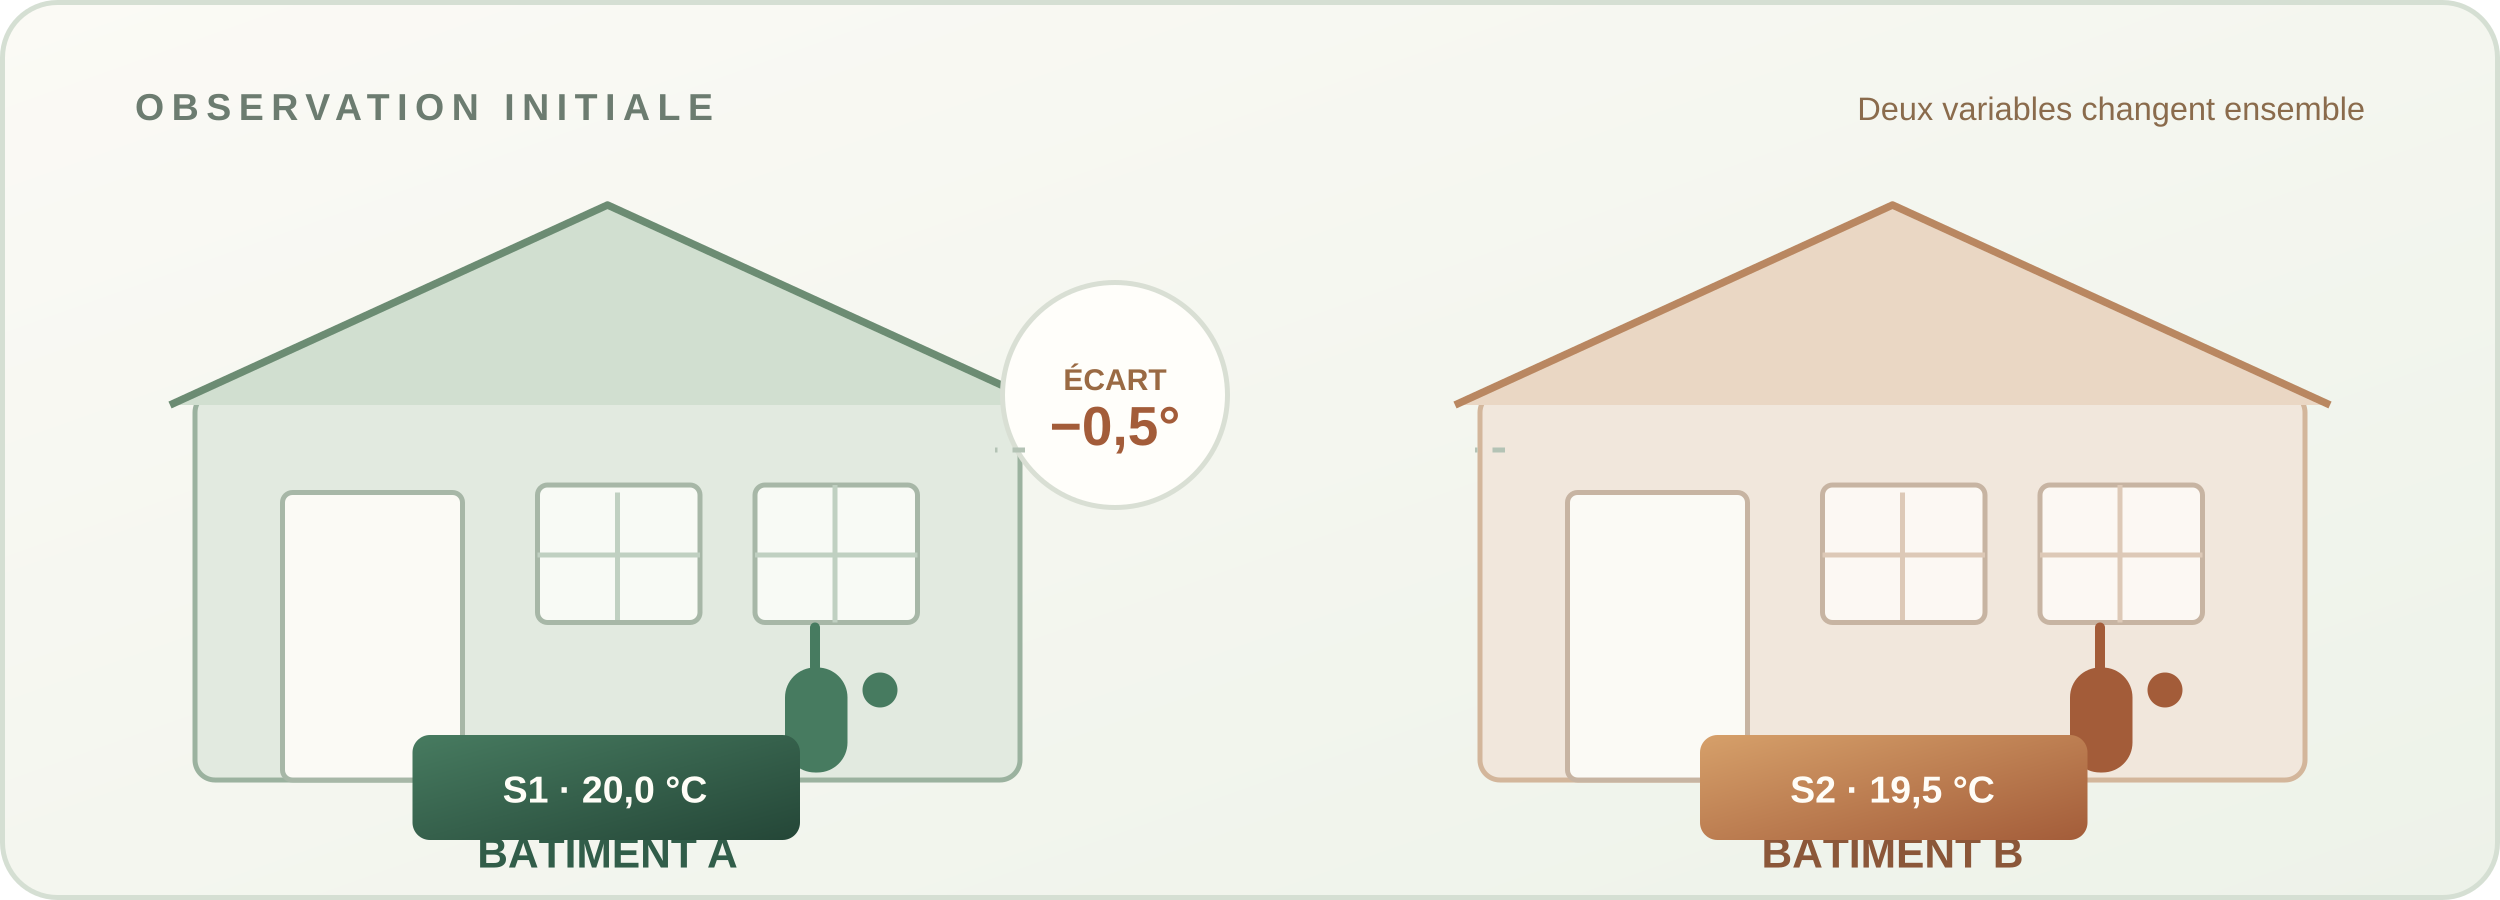
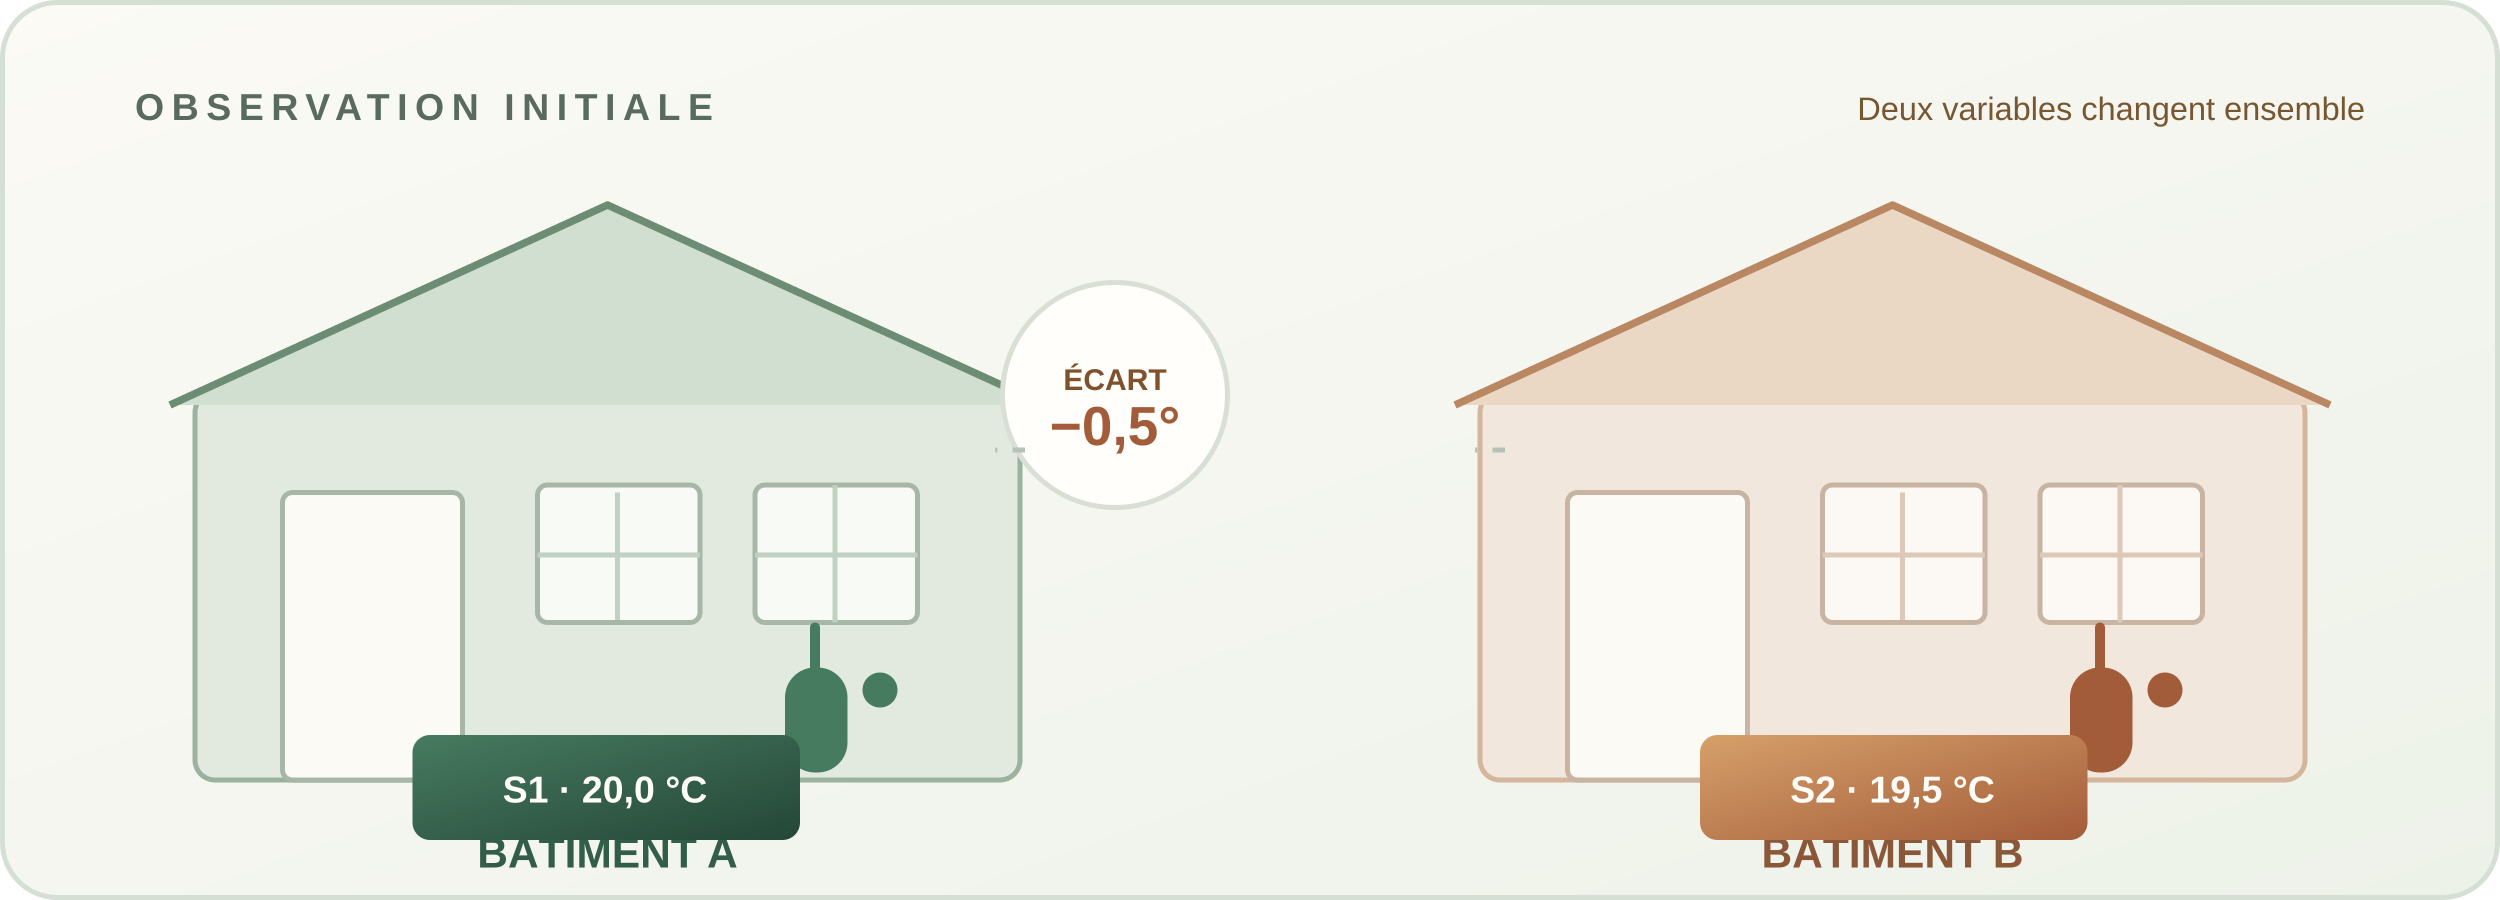
<svg xmlns="http://www.w3.org/2000/svg" viewBox="0 0 1000 360" role="img" aria-labelledby="scene-title scene-desc">
  <defs>
    <linearGradient id="paper" x1="0" y1="0" x2="1" y2="1">
      <stop stop-color="#fbfaf5" />
      <stop offset="1" stop-color="#edf2e9" />
    </linearGradient>
    <linearGradient id="green" x1="0" y1="0" x2="1" y2="1">
      <stop stop-color="#477b60" />
      <stop offset="1" stop-color="#244637" />
    </linearGradient>
    <linearGradient id="amber" x1="0" y1="0" x2="1" y2="1">
      <stop stop-color="#d6a06a" />
      <stop offset="1" stop-color="#a35c39" />
    </linearGradient>
  </defs>
  <rect x="1" y="1" width="998" height="358" rx="22" fill="url(#paper)" stroke="#d5dfd3" stroke-width="2" />
  <g font-family="Arial,sans-serif">
-     <text x="54" y="48" fill="#6c7c70" font-size="15" font-weight="700" letter-spacing="3">OBSERVATION INITIALE</text>
-     <text x="946" y="48" fill="#8a6b4c" font-size="13" text-anchor="end">Deux variables changent ensemble</text>
+     <text x="54" y="48" fill="#596b5e" font-size="15" font-weight="700" letter-spacing="3">OBSERVATION INITIALE</text>
+     <text x="946" y="48" fill="#785630" font-size="13" text-anchor="end">Deux variables changent ensemble</text>
    <g transform="translate(78 82)">
      <rect x="0" y="75" width="330" height="155" rx="8" fill="#e2eae0" stroke="#9bb29f" stroke-width="2" />
      <path d="M-10 80 L165 0 L340 80" fill="#d1dfd0" stroke="#6c8c73" stroke-width="3" stroke-linejoin="round" />
      <rect x="35" y="115" width="72" height="115" rx="4" fill="#fbfaf5" stroke="#a7b7a7" stroke-width="2" />
      <rect x="137" y="112" width="65" height="55" rx="4" fill="#f8faf5" stroke="#a7b7a7" stroke-width="2" />
      <rect x="224" y="112" width="65" height="55" rx="4" fill="#f8faf5" stroke="#a7b7a7" stroke-width="2" />
      <path d="M169 115 V166 M137 140 H202 M256 112 V167 M224 140 H289" stroke="#c0d0c1" stroke-width="2" />
      <circle cx="274" cy="194" r="7" fill="#477b60" />
      <rect x="236" y="185" width="25" height="42" rx="12" fill="#477b60" />
      <path d="M248 185 V169" stroke="#477b60" stroke-width="4" stroke-linecap="round" />
      <text x="165" y="265" fill="#315d49" font-size="17" font-weight="700" text-anchor="middle">BÂTIMENT A</text>
    </g>
    <g transform="translate(592 82)">
      <rect x="0" y="75" width="330" height="155" rx="8" fill="#f1e7dc" stroke="#d3b69b" stroke-width="2" />
      <path d="M-10 80 L165 0 L340 80" fill="#ead7c4" stroke="#b98761" stroke-width="3" stroke-linejoin="round" />
      <rect x="35" y="115" width="72" height="115" rx="4" fill="#fbfaf5" stroke="#c7b4a2" stroke-width="2" />
      <rect x="137" y="112" width="65" height="55" rx="4" fill="#fcf8f3" stroke="#c7b4a2" stroke-width="2" />
      <rect x="224" y="112" width="65" height="55" rx="4" fill="#fcf8f3" stroke="#c7b4a2" stroke-width="2" />
      <path d="M169 115 V166 M137 140 H202 M256 112 V167 M224 140 H289" stroke="#ddc9b7" stroke-width="2" />
      <circle cx="274" cy="194" r="7" fill="#a35c39" />
      <rect x="236" y="185" width="25" height="42" rx="12" fill="#a35c39" />
      <path d="M248 185 V169" stroke="#a35c39" stroke-width="4" stroke-linecap="round" />
      <text x="165" y="265" fill="#8b5739" font-size="17" font-weight="700" text-anchor="middle">BÂTIMENT B</text>
    </g>
    <g transform="translate(165 294)">
      <rect width="155" height="42" rx="7" fill="url(#green)" />
      <text x="77" y="27" fill="#fffdf7" font-size="15" font-weight="700" text-anchor="middle">S1 · 20,0 °C</text>
    </g>
    <g transform="translate(680 294)">
      <rect width="155" height="42" rx="7" fill="url(#amber)" />
      <text x="77" y="27" fill="#fffdf7" font-size="15" font-weight="700" text-anchor="middle">S2 · 19,5 °C</text>
    </g>
    <g transform="translate(446 158)">
      <circle r="45" fill="#fffefa" stroke="#d9dfd4" stroke-width="2" />
-       <text y="-2" fill="#9a6a43" font-size="12" font-weight="700" text-anchor="middle">ÉCART</text>
+       <text y="-2" fill="#80512d" font-size="12" font-weight="700" text-anchor="middle">ÉCART</text>
      <text y="20" fill="#a35c39" font-size="22" font-weight="700" text-anchor="middle">−0,5°</text>
    </g>
    <path d="M410 180 H398 M602 180 H590" stroke="#b4c3b5" stroke-width="2" stroke-dasharray="5 6" />
  </g>
</svg>
